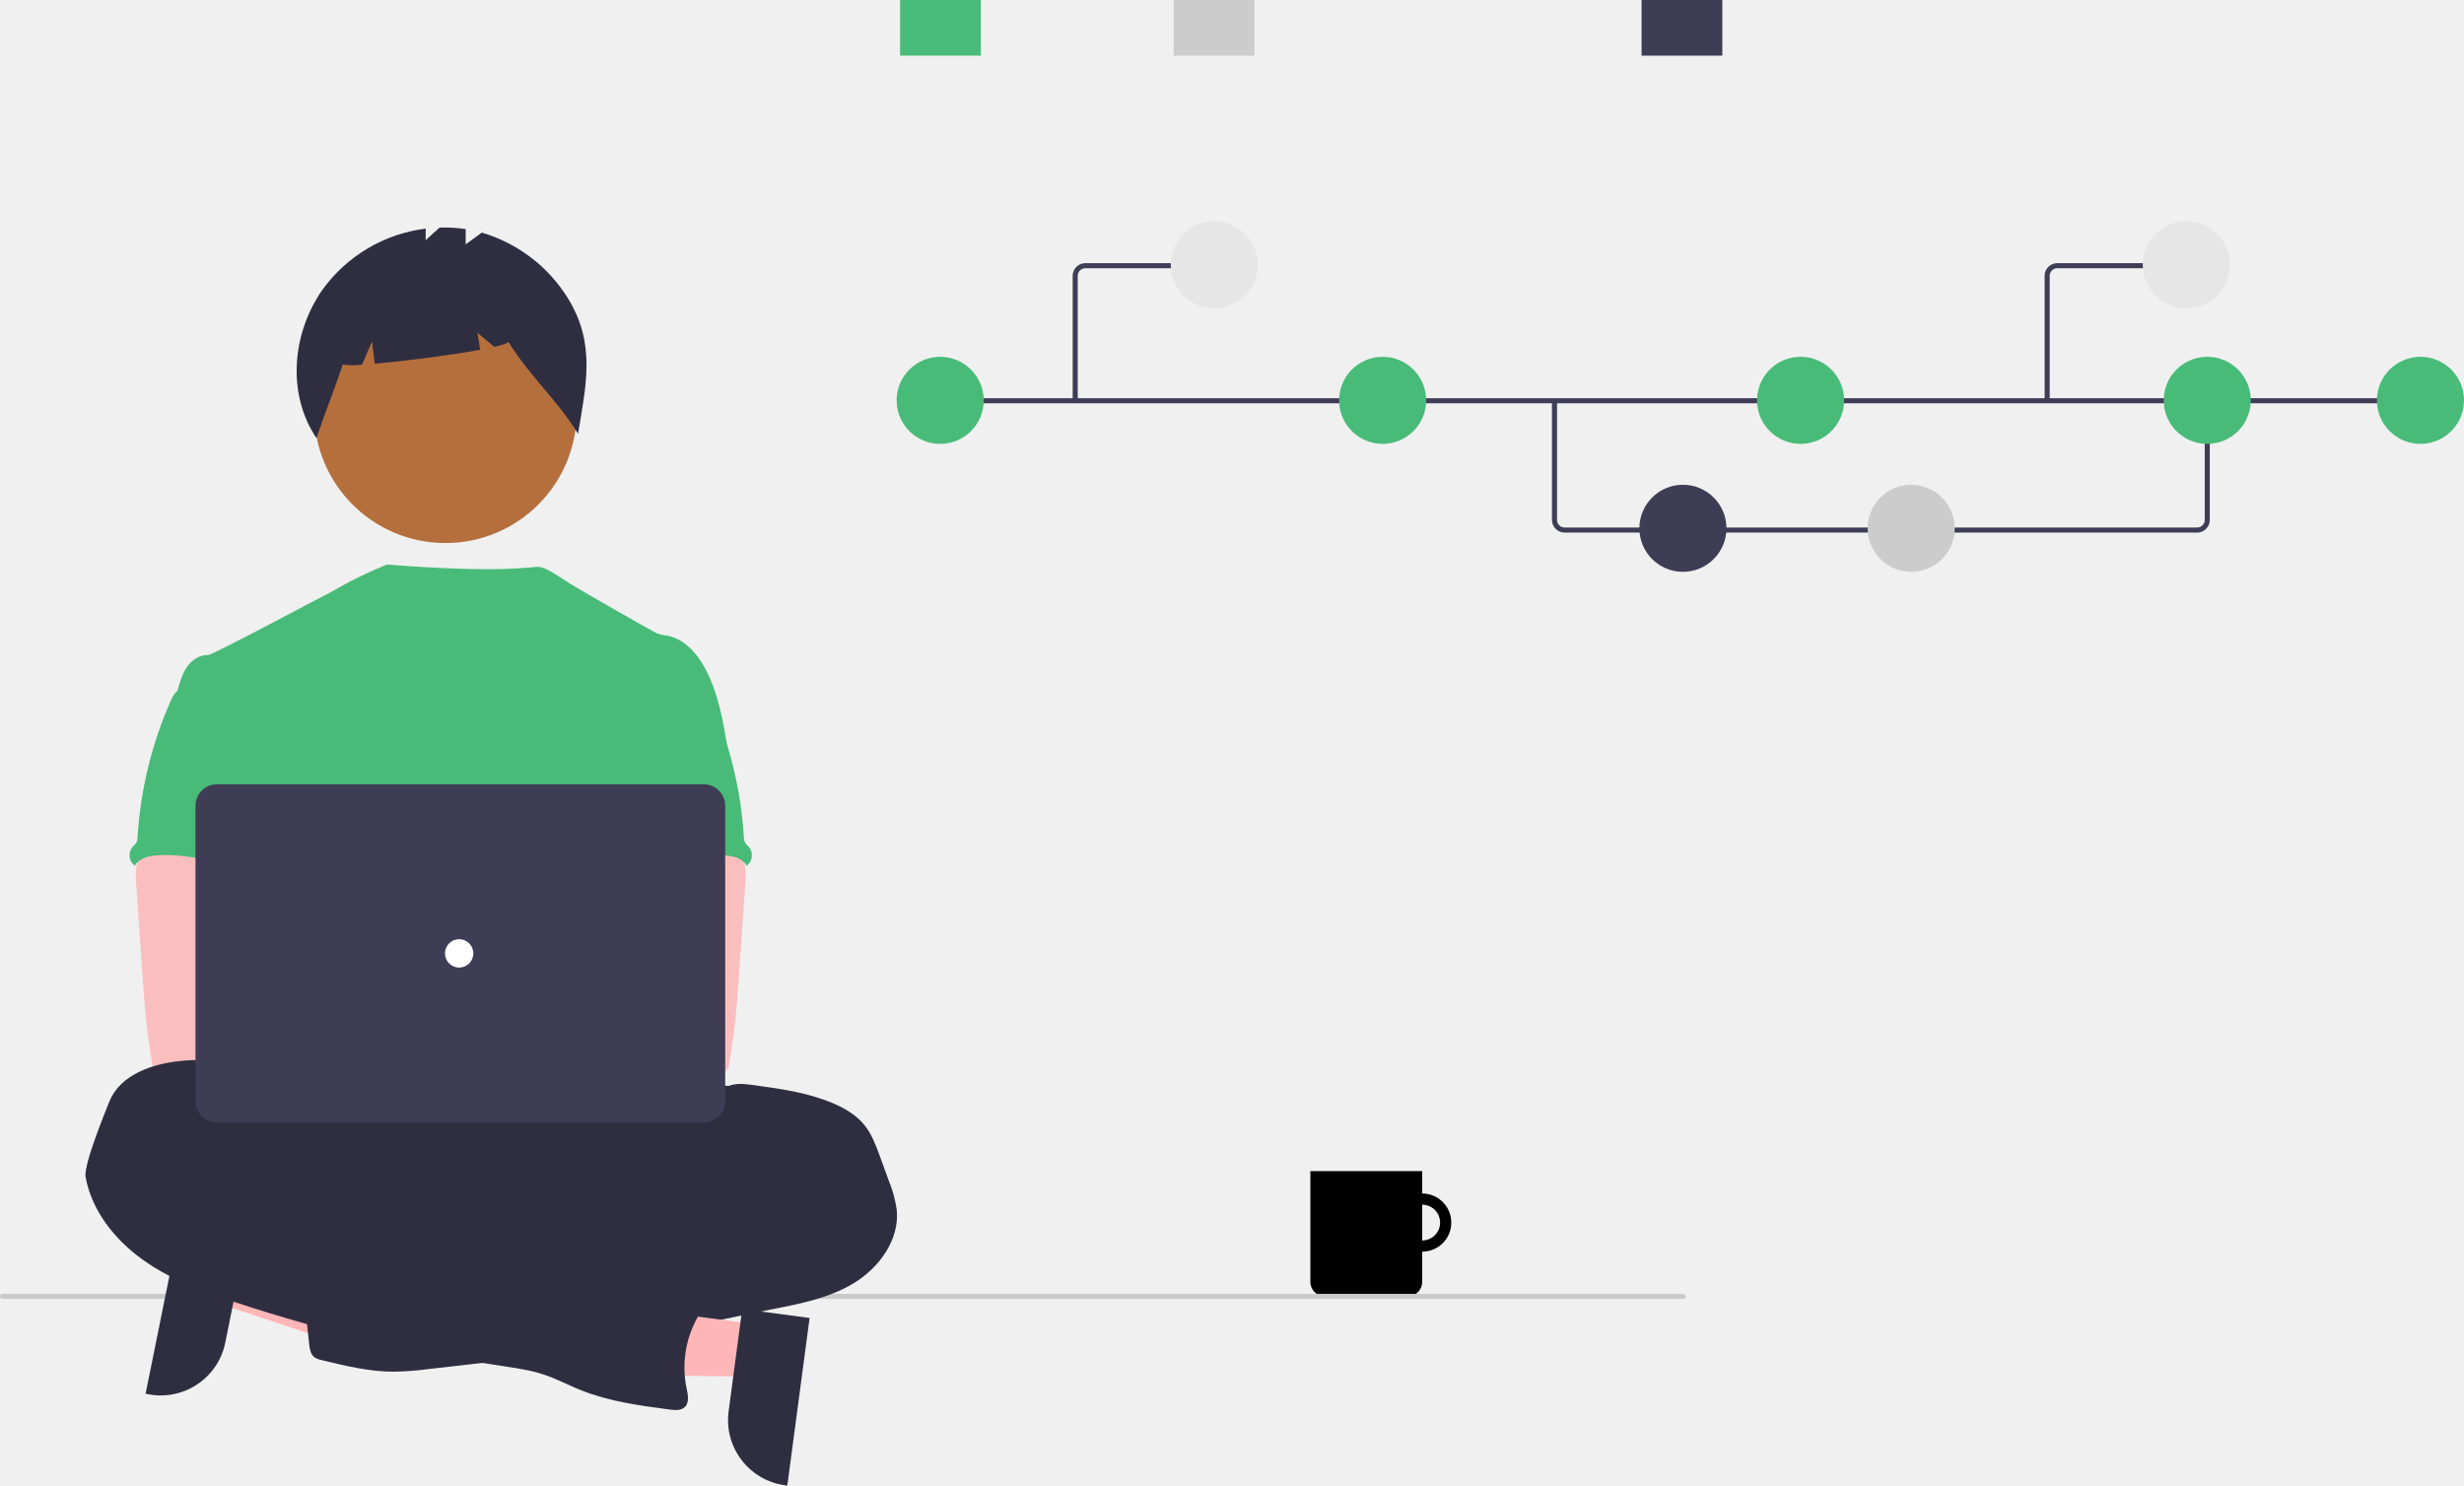
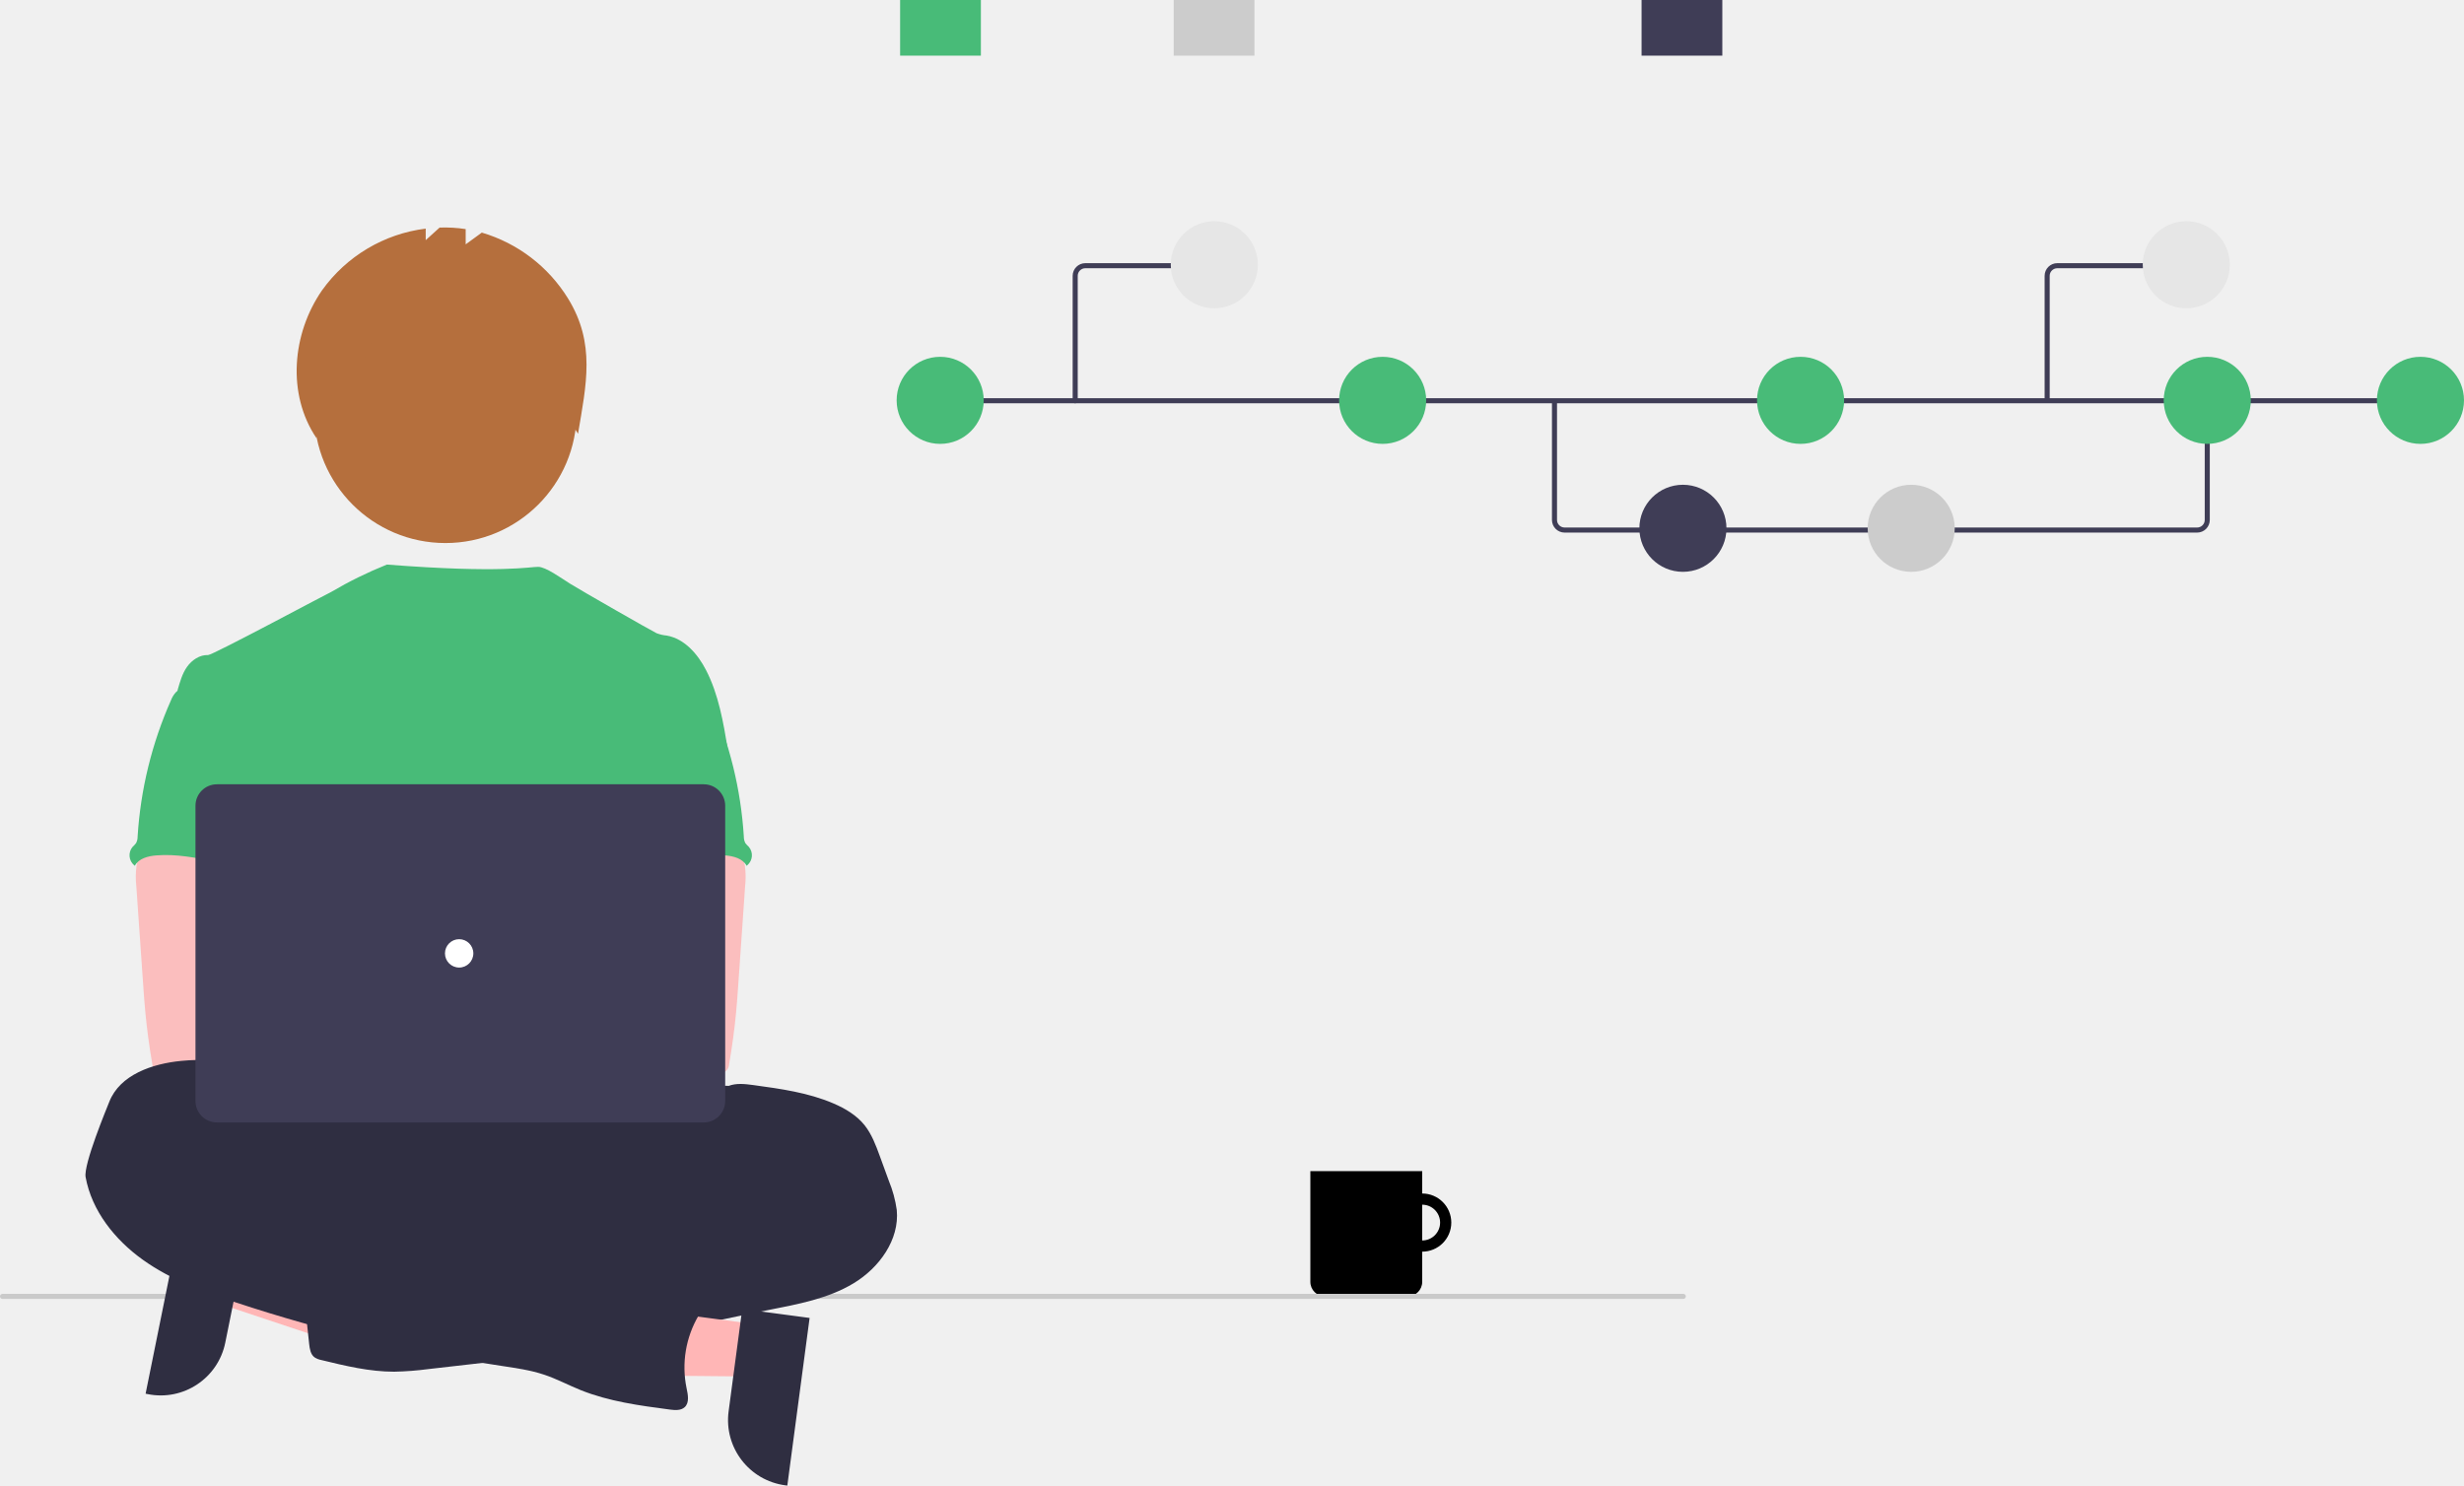
<svg xmlns="http://www.w3.org/2000/svg" id="e7334088-53de-4589-99a2-090044ddfc90" data-name="Layer 1" width="973.461" height="587.025" viewBox="0 0 973.461 587.025">
  <g id="f9b32178-6d95-472d-b482-6662972666de" data-name="Group 100">
    <path id="f4b94a19-cbe0-459a-95a6-6ea3b3d72055" data-name="Path 1465" d="M675.147,628.1a11.49,11.49,0,1,0,11.49,11.49h0A11.49,11.49,0,0,0,675.147,628.1Zm0,18.561a7.071,7.071,0,1,1,7.071-7.071v0A7.071,7.071,0,0,1,675.147,646.661Z" transform="translate(-113.2693 -156.4874)" fill="#000000" />
    <path id="abc0e0b3-f22e-4bee-9929-c6879640924e" data-name="Path 1467" d="M630.954,619.261h44.193v43.739a5.757,5.757,0,0,1-5.757,5.757h-32.679a5.757,5.757,0,0,1-5.757-5.757V619.261Z" transform="translate(-113.2693 -156.4874)" fill="#00000" />
  </g>
  <path id="e24b6f19-a0a0-4e73-9cfc-bbb7635ad236" data-name="Path 944" d="M778.403,669.758h-664.237a1.006,1.006,0,0,1,0-2h664.237a1.006,1.006,0,0,1,0,2Z" transform="translate(-113.2693 -156.4874)" fill="#cacaca" />
  <polygon points="89.41 494.381 85.302 514.694 161.695 540.208 167.759 510.228 89.41 494.381" fill="#ffb6b6" />
  <path d="M210.36,647.029l-8.091,40.003-0.0.002a26.011,26.011,0,0,1-30.65,20.335l-.828-.168,13.248-65.496Z" transform="translate(-113.2693 -156.4874)" fill="#2f2e41" />
  <circle id="fd4e5ab9-ffc8-4bbb-9267-3af70c31dae1" data-name="Ellipse 276" cx="175.979" cy="162.713" r="51.871" fill="#b56f3d" />
-   <path id="a8c9bbe2-1461-49cf-8211-f8d251166dc5" data-name="Path 1461" d="M337.697,274.45a59.907,59.907,0,0,0-34.081-26.052l-6.368,4.647v-6.034a55.143,55.143,0,0,0-10.3-.6l-5.494,4.971v-4.558a59.335,59.335,0,0,0-40.932,24.347c-11.931,17.2-13.945,41.129-2.21,58.467,3.221-9.9,7.131-19.189,10.353-29.088a29.299,29.299,0,0,0,7.633.037l3.919-9.145,1.095,8.758c12.148-1.058,30.166-3.382,41.682-5.511l-1.12-6.719,6.7,5.583c3.528-.812,5.623-1.549,5.45-2.112,8.565,13.808,19.047,22.627,27.611,36.435C344.888,308.406,348.632,292.217,337.697,274.45Z" transform="translate(-113.2693 -156.4874)" fill="#2f2e41" />
+   <path id="a8c9bbe2-1461-49cf-8211-f8d251166dc5" data-name="Path 1461" d="M337.697,274.45a59.907,59.907,0,0,0-34.081-26.052l-6.368,4.647v-6.034a55.143,55.143,0,0,0-10.3-.6l-5.494,4.971v-4.558a59.335,59.335,0,0,0-40.932,24.347c-11.931,17.2-13.945,41.129-2.21,58.467,3.221-9.9,7.131-19.189,10.353-29.088a29.299,29.299,0,0,0,7.633.037l3.919-9.145,1.095,8.758c12.148-1.058,30.166-3.382,41.682-5.511l-1.12-6.719,6.7,5.583c3.528-.812,5.623-1.549,5.45-2.112,8.565,13.808,19.047,22.627,27.611,36.435C344.888,308.406,348.632,292.217,337.697,274.45Z" transform="translate(-113.2693 -156.4874)" fill="#b56f3d" />
  <ellipse id="f6be96d1-713f-4c17-812c-ecd79c56fe95" data-name="Ellipse 260" cx="192.856" cy="464.787" rx="133.56" ry="37.359" fill="#2f2e41" />
  <path d="M400.808,452.588c-1.784-10.731-3.624-21.668-8.611-31.335-3.278-6.332-8.481-12.366-15.495-13.618a14.99,14.99,0,0,1-4.035-.934c-2.055-.99-29.673-16.756-34.063-19.502-3.769-2.357-9.719-6.722-12.719-6.722-3.018-.066-14.591,2.627-59.76-.904a163.141,163.141,0,0,0-22.01,10.822c-.146-.096-46.882,25.001-48.638,24.935-3.325-.14-6.416,1.989-8.322,4.67-1.906,2.681-2.8,6-3.736,9.209,10.208,22.733,19.548,45.495,29.757,68.228a5.821,5.821,0,0,1,.738,2.8,6.834,6.834,0,0,1-1.27,2.8c-5.006,8.042-4.847,18.157-4.3,27.609.547,9.452,1.224,19.436-3,27.908-1.149,2.326-2.643,4.455-3.736,6.781-2.559,5.268-3.484,22.117-1.989,27.777l187.267,5.365C382.86,587.409,400.808,452.588,400.808,452.588Z" transform="translate(-113.2693 -156.4874)" fill="#48bb78" />
  <path id="eb41f72e-aba6-4a16-bf55-c7027d2f1a4b" data-name="Path 1421" d="M167.233,498.445a33.063,33.063,0,0,0-.112,8.154l2.684,38.546c.252,3.633.5,7.257.841,10.881.644,7.033,1.606,14.01,2.8,20.977a3.736,3.736,0,0,0,3.829,3.633c11.815,2.5,24.022,2.4,36.08,1.719,18.4-1.027,65.474-2.97,68.35-6.706s1.2-9.779-2.55-12.8-65.871-10.386-65.871-10.386c.607-4.81,2.438-9.34,4.175-13.907,3.12-8.1,6.034-16.466,6.09-25.143s-3.213-17.8-10.321-22.771c-5.847-4.081-13.375-4.838-20.5-4.67-5.184.149-14.141-1.093-18.876.934C170.105,488.556,167.933,494.776,167.233,498.445Z" transform="translate(-113.2693 -156.4874)" fill="#fbbebe" />
  <path id="a363f2f7-2464-40a1-ad01-344825aa0b75" data-name="Path 1423" d="M401.141,585.578c3.11-1.186,6.538-.757,9.872-.308,10.732,1.466,21.622,2.97,31.569,7.257,4.67,2,9.116,4.67,12.273,8.6,2.8,3.54,4.436,7.874,5.987,12.142l3.587,9.826a47.3,47.3,0,0,1,3.129,11.516c1.121,11.759-6.921,22.845-17.036,28.954s-22.023,8.284-33.624,10.563-23.247,4.8-34.8,7.472a140.086,140.086,0,0,1-16.373,3.222c-12.366,1.4-25.292-.663-37.042,3.428-4.67,1.635-9.256,4.063-14.1,5.193a87.745,87.745,0,0,1-9.751,1.485l-22.238,2.54a121.313,121.313,0,0,1-13.636,1.046c-9.713,0-19.268-2.3-28.7-4.6a7.258,7.258,0,0,1-2.8-1.13c-1.494-1.177-1.821-3.26-2.036-5.146q-1.429-12.525-2.5-25.077c-.224-2.718-.392-5.66,1.093-7.948,1.868-2.8,5.511-3.68,8.836-4.222a230.58,230.58,0,0,1,42.665-2.961c5.426-5.426,14.374-5.454,21.482-8.406a63.897,63.897,0,0,0,7.575-4.119,99.001,99.001,0,0,1,41.59-13.141,38.714,38.714,0,0,0,8.509-1.214c5.5-1.709,10.517-6.361,16.167-5.221.7-1.933,1.186-4.521,2.8-5.847.8-.682,1.793-1.139,2.531-1.868,1.56-1.578,1.7-4.063,1.466-6.267s-.757-4.464-.187-6.613a9.141,9.141,0,0,1,1.037-2.307C391.278,587.595,395.509,585.111,401.141,585.578Z" transform="translate(-113.2693 -156.4874)" fill="#2f2e41" />
  <path id="b53ad979-99f4-4c6e-a0f8-957060c42096" data-name="Path 1430" d="M182.88,429.901a9.667,9.667,0,0,0-2.073,3.316,156.78,156.78,0,0,0-13.169,53.816,5.38,5.38,0,0,1-.607,2.606,11.403,11.403,0,0,1-1.373,1.485,5.156,5.156,0,0,0,.617,7.266q.127.107.261.206c1.541-2.9,5.23-3.848,8.509-4.1,15.7-1.242,31.036,6.062,46.783,5.511-1.111-3.839-2.709-7.528-3.615-11.413-4.007-17.251,5.987-36.033-.14-52.649-1.224-3.325-3.269-6.594-6.491-8.051a17.291,17.291,0,0,0-4.156-1.1c-3.979-.719-11.9-3.792-15.747-2.559-1.42.458-1.98,1.793-3.157,2.6C186.734,427.977,184.362,428.397,182.88,429.901Z" transform="translate(-113.2693 -156.4874)" fill="#48bb78" />
  <path id="a1197c30-bfd4-4098-bcf9-2468e7a33bf1" data-name="Path 1421" d="M400.921,486.906c-4.735-2.027-13.692-.785-18.876-.934-7.125-.168-14.653.589-20.5,4.67-7.108,4.971-10.377,14.094-10.321,22.771s2.97,17.043,6.09,25.143c1.737,4.567,3.568,9.097,4.175,13.907,0,0-62.121,7.365-65.871,10.386s-5.426,9.064-2.55,12.8,92.615,7.487,104.43,4.987a3.736,3.736,0,0,0,3.829-3.633c1.194-6.967,2.156-13.944,2.8-20.977.341-3.624.589-7.248.841-10.881l2.684-38.546a33.064,33.064,0,0,0-.112-8.154C406.84,494.776,404.668,488.556,400.921,486.906Z" transform="translate(-113.2693 -156.4874)" fill="#fbbebe" />
  <path id="ebe46053-6aac-4aa7-8615-21a6fa79538d" data-name="Path 1430" d="M386.251,426.835c-1.177-.807-1.737-2.142-3.157-2.6-3.847-1.233-11.768,1.84-15.747,2.559a17.291,17.291,0,0,0-4.156,1.1c-3.222,1.457-5.267,4.726-6.491,8.051-6.127,16.616,3.867,35.398-.14,52.649-.906,3.885-2.504,7.574-3.615,11.413,15.747.551,31.083-6.753,46.783-5.511,3.279.252,6.968,1.2,8.509,4.1q.134-.099.261-.206a5.156,5.156,0,0,0,.617-7.266,11.401,11.401,0,0,1-1.373-1.485,5.38,5.38,0,0,1-.607-2.606,156.78,156.78,0,0,0-13.169-53.816,9.667,9.667,0,0,0-2.073-3.316C390.411,428.397,388.039,427.977,386.251,426.835Z" transform="translate(-113.2693 -156.4874)" fill="#48bb78" />
  <polygon points="299.243 523.378 296.513 543.921 215.975 543.166 220.005 512.846 299.243 523.378" fill="#ffb6b6" />
  <path d="M433.122,677.272l-8.804,66.24-.838-.111a26.011,26.011,0,0,1-22.356-29.208l0-.002,5.377-40.457Z" transform="translate(-113.2693 -156.4874)" fill="#2f2e41" />
  <path id="a0b0f7ea-4ed9-4447-aa64-e2335b2c3196" data-name="Path 1427" d="M223.039,595.974c0,.934-1.466,0-1.6-1-1.027-7.556-7.024-13.786-14.01-16.812s-14.944-3.185-22.509-2.466c-11.441,1.083-24.284,5.464-28.468,16.158-.99,2.5-10.264,24.76-9.359,29.766,2.438,13.356,11.572,24.779,22.64,32.69s24,12.637,36.9,16.9a639.949,639.949,0,0,0,104.607,24.984c5.753.869,11.563,1.672,17.073,3.521,4.931,1.653,9.545,4.128,14.365,6.071,11.208,4.5,23.266,6.108,35.211,7.687,2.036.262,4.371.448,5.875-.934,1.943-1.8,1.3-4.941.747-7.528a40.488,40.488,0,0,1,4.773-28.729c2-3.362,4.6-6.809,4.222-10.7-.448-4.539-4.969-7.752-9.471-8.481s-9.078.346-13.6.934a7.285,7.285,0,0,1-4.623-.458,9.235,9.235,0,0,1-1.812-1.606,20.482,20.482,0,0,0-23.854-3.334c-1.672.934-4.2-1.149-5.94-1.933l-19.642-8.892c-22.565-10.208-45.242-20.464-69.115-26.927a14.514,14.514,0,0,1-5.324-2.214c-1.186-.934-2.036-2.2-3.129-3.241-2.382-2.251-5.7-3.148-8.555-4.745S222.385,599.177,223.039,595.974Z" transform="translate(-113.2693 -156.4874)" fill="#2f2e41" />
  <circle cx="160.617" cy="411.99" r="14" fill="#fbbebe" />
  <circle cx="191.617" cy="411.99" r="14" fill="#fbbebe" />
  <path d="M391.305,600.024H198.966a8.48,8.48,0,0,1-8.47-8.47V474.868a8.48,8.48,0,0,1,8.47-8.47H391.305a8.48,8.48,0,0,1,8.47,8.47V591.555A8.48,8.48,0,0,1,391.305,600.024Z" transform="translate(-113.2693 -156.4874)" fill="#3f3d56" />
  <circle id="e793da3b-cee2-4a15-ae11-6dab45a6c728" data-name="Ellipse 263" cx="181.399" cy="376.724" r="5.604" fill="#fff" />
  <path d="M981.299,366.94H731.406a5.006,5.006,0,0,1-5-5V314.84h2v47.1a3.003,3.003,0,0,0,3,3H981.299a3.003,3.003,0,0,0,3-3V314.51h2v47.429A5.006,5.006,0,0,1,981.299,366.94Z" transform="translate(-113.2693 -156.4874)" fill="#3f3d56" />
  <rect x="371.397" y="157.352" width="587.22" height="2" fill="#3f3d56" />
  <circle id="a67a4451-c7cc-402c-b29d-5a705f3c9418" data-name="Ellipse 264" cx="371.439" cy="158.196" r="17.202" fill="#48bb78" />
  <circle id="abdb3fbf-f68e-433e-a33f-153626b38c76" data-name="Ellipse 266" cx="546.244" cy="158.196" r="17.202" fill="#48bb78" />
  <circle id="ac293633-0933-4e21-a8aa-bc27ca4fbccc" data-name="Ellipse 268" cx="664.876" cy="208.757" r="17.202" fill="#3f3d56" />
  <circle id="a0cd768d-b738-4d4b-9ab3-78ab535c7573" data-name="Ellipse 269" cx="755.063" cy="208.757" r="17.202" fill="#ccc" />
  <circle id="b9eb3d2e-31e0-4fe2-be5c-79abb86bc227" data-name="Ellipse 270" cx="711.36" cy="158.196" r="17.202" fill="#48bb78" />
  <circle id="aa04baac-fce0-420a-b86a-4a97f3079928" data-name="Ellipse 271" cx="956.259" cy="158.196" r="17.202" fill="#48bb78" />
  <circle id="e92cf92c-058e-415c-ba96-766a57ee18d9" data-name="Ellipse 272" cx="872.029" cy="158.196" r="17.202" fill="#48bb78" />
  <rect id="ac5bf8cc-574d-4509-9338-881c836fd832" data-name="Rectangle 207" x="648.539" width="31.906" height="21.99" fill="#3f3d56" />
  <rect id="ad5a043d-52f1-4931-b771-e4991ef7f7f7" data-name="Rectangle 208" x="355.612" width="31.906" height="21.99" fill="#48bb78" />
  <rect id="e5d95e83-bdd9-4322-95a9-5a9c4b449a8f" data-name="Rectangle 209" x="463.685" width="31.906" height="21.99" fill="#ccc" />
  <path d="M538.051,315.84a1,1,0,0,1-1-1V265.477a5.006,5.006,0,0,1,5-5h48.675a1,1,0,0,1,0,2h-48.675a3.003,3.003,0,0,0-3,3v49.362A1,1,0,0,1,538.051,315.84Z" transform="translate(-113.2693 -156.4874)" fill="#3f3d56" />
  <circle id="b0a7c1c1-8f27-441f-a84a-e44462cc473e" data-name="Ellipse 265" cx="479.744" cy="104.616" r="17.202" fill="#e6e6e6" />
  <path d="M923.051,314.84h-2V265.477a5.006,5.006,0,0,1,5-5h48.675v2h-48.675a3.003,3.003,0,0,0-3,3Z" transform="translate(-113.2693 -156.4874)" fill="#3f3d56" />
  <circle id="b3140cf1-cdb8-48ff-81af-ce41ed4f5739" data-name="Ellipse 265" cx="863.744" cy="104.616" r="17.202" fill="#e6e6e6" />
</svg>
